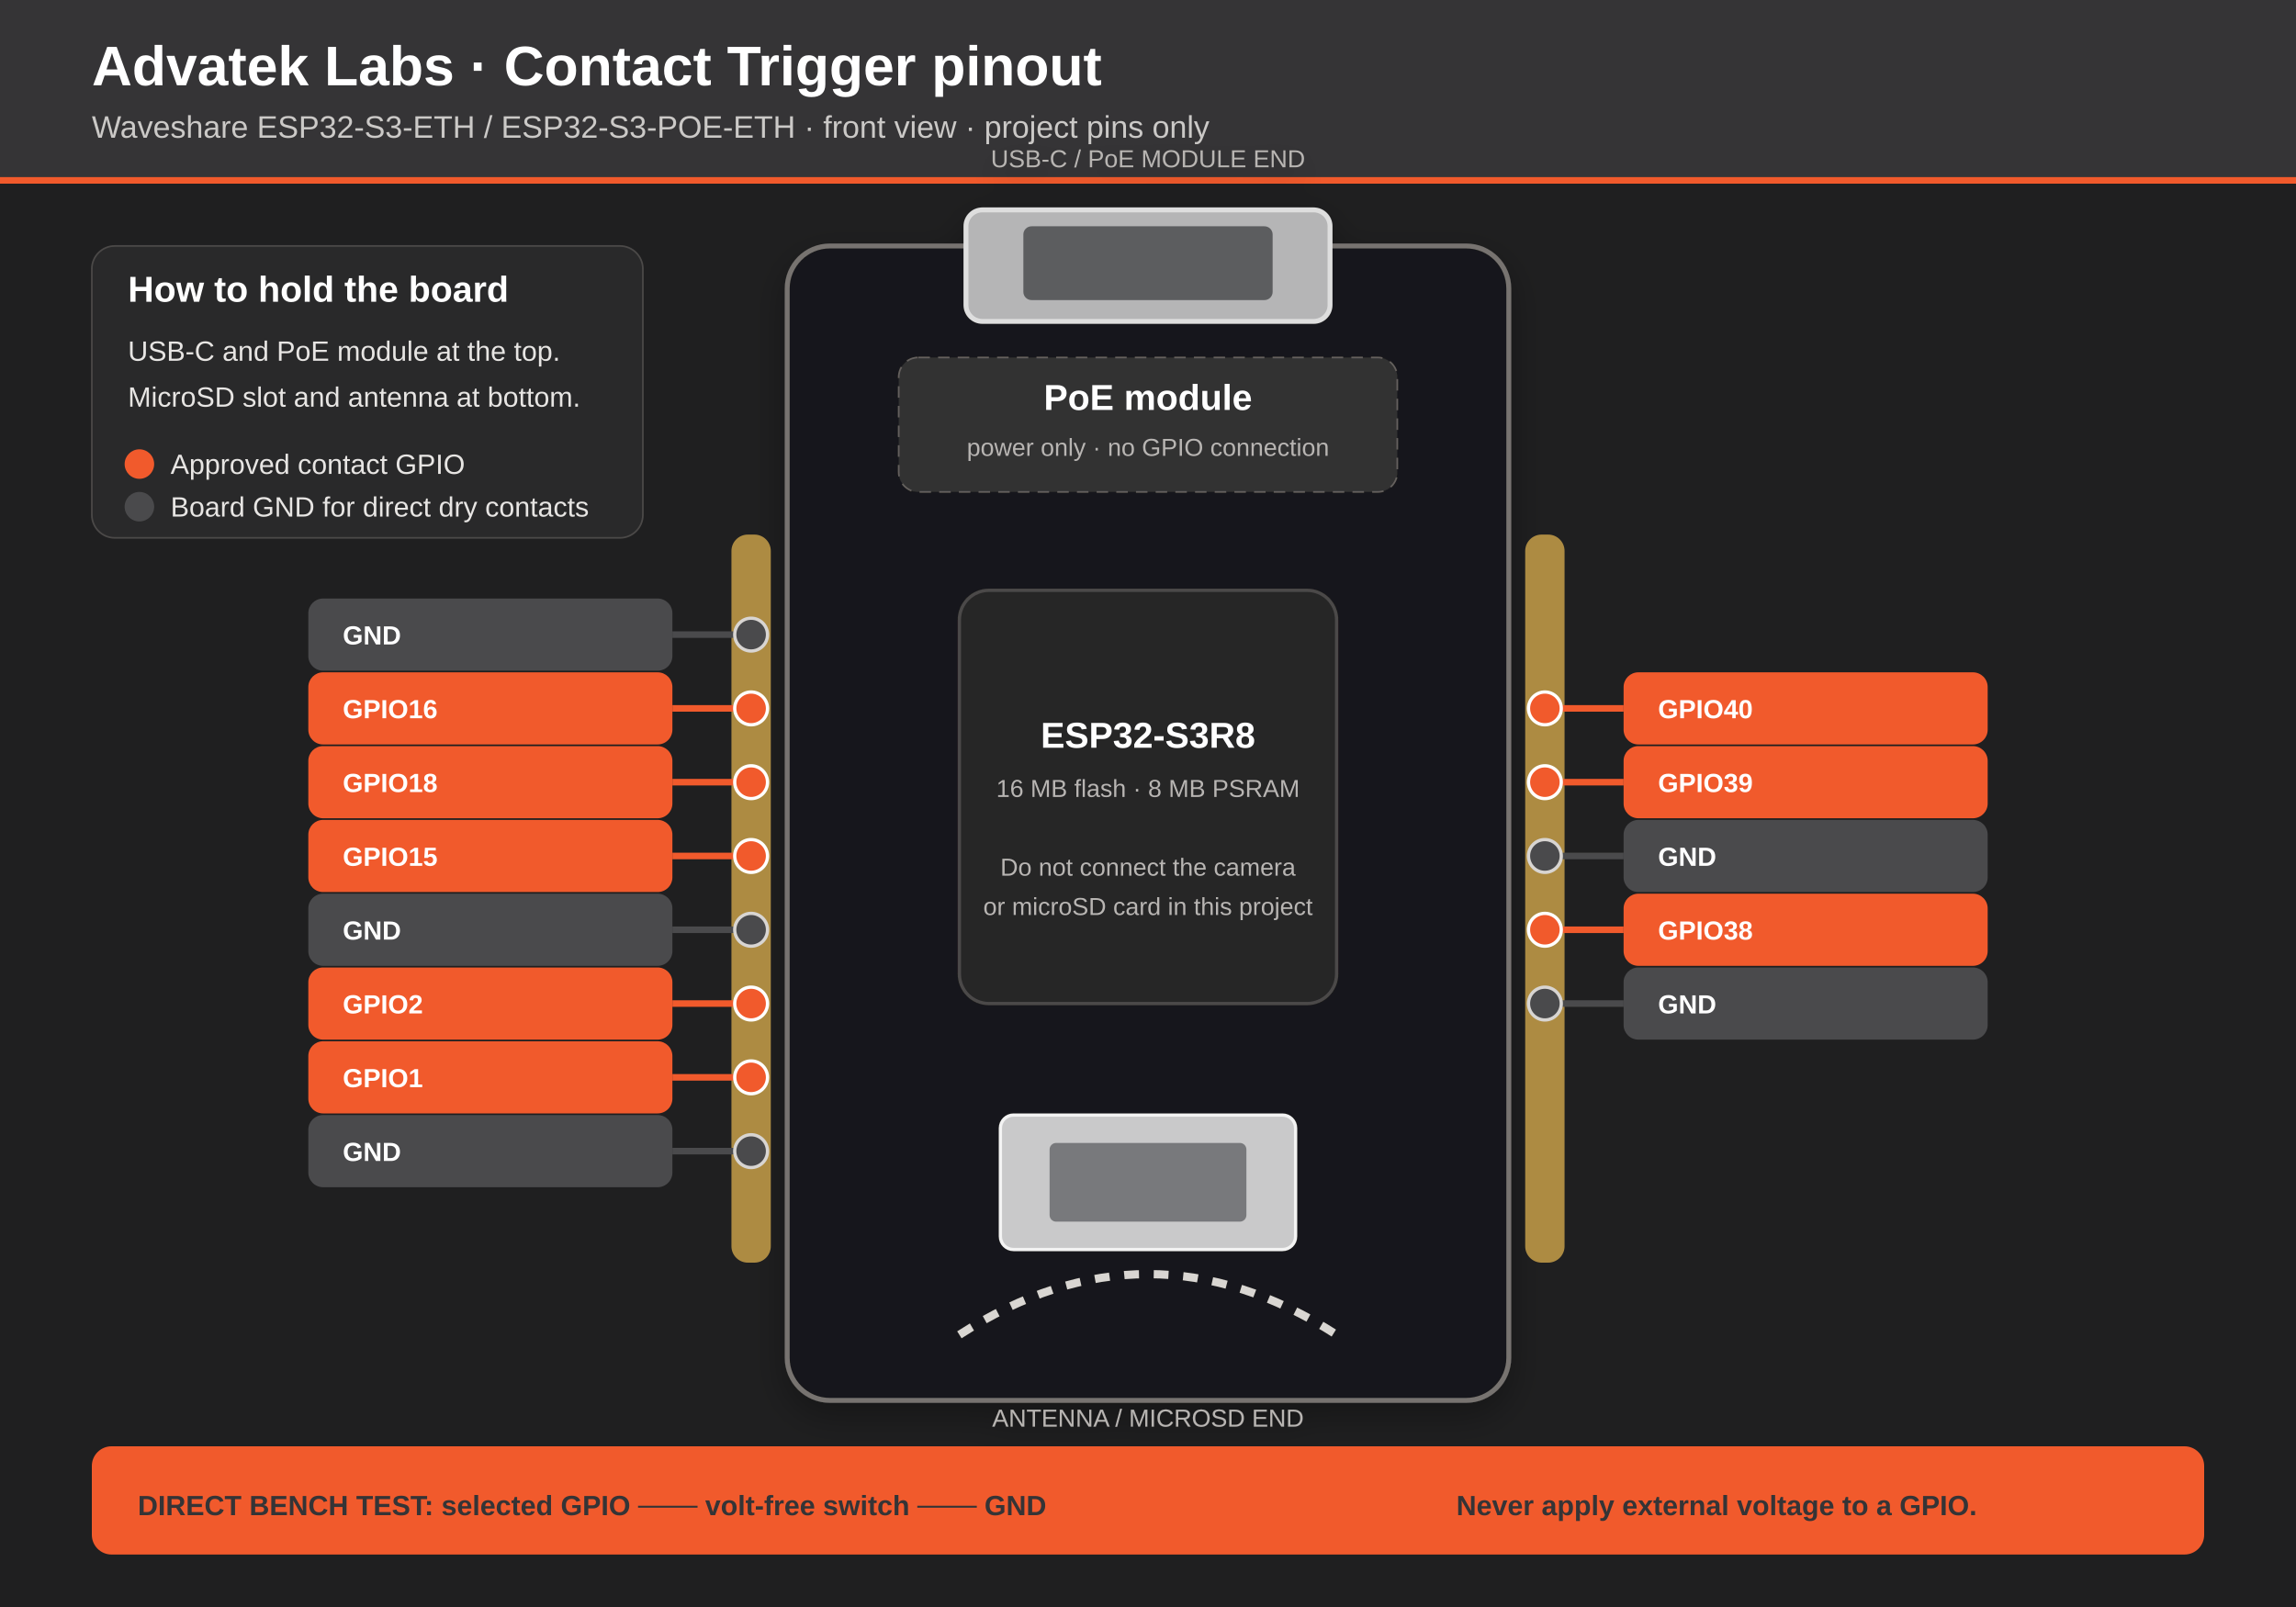
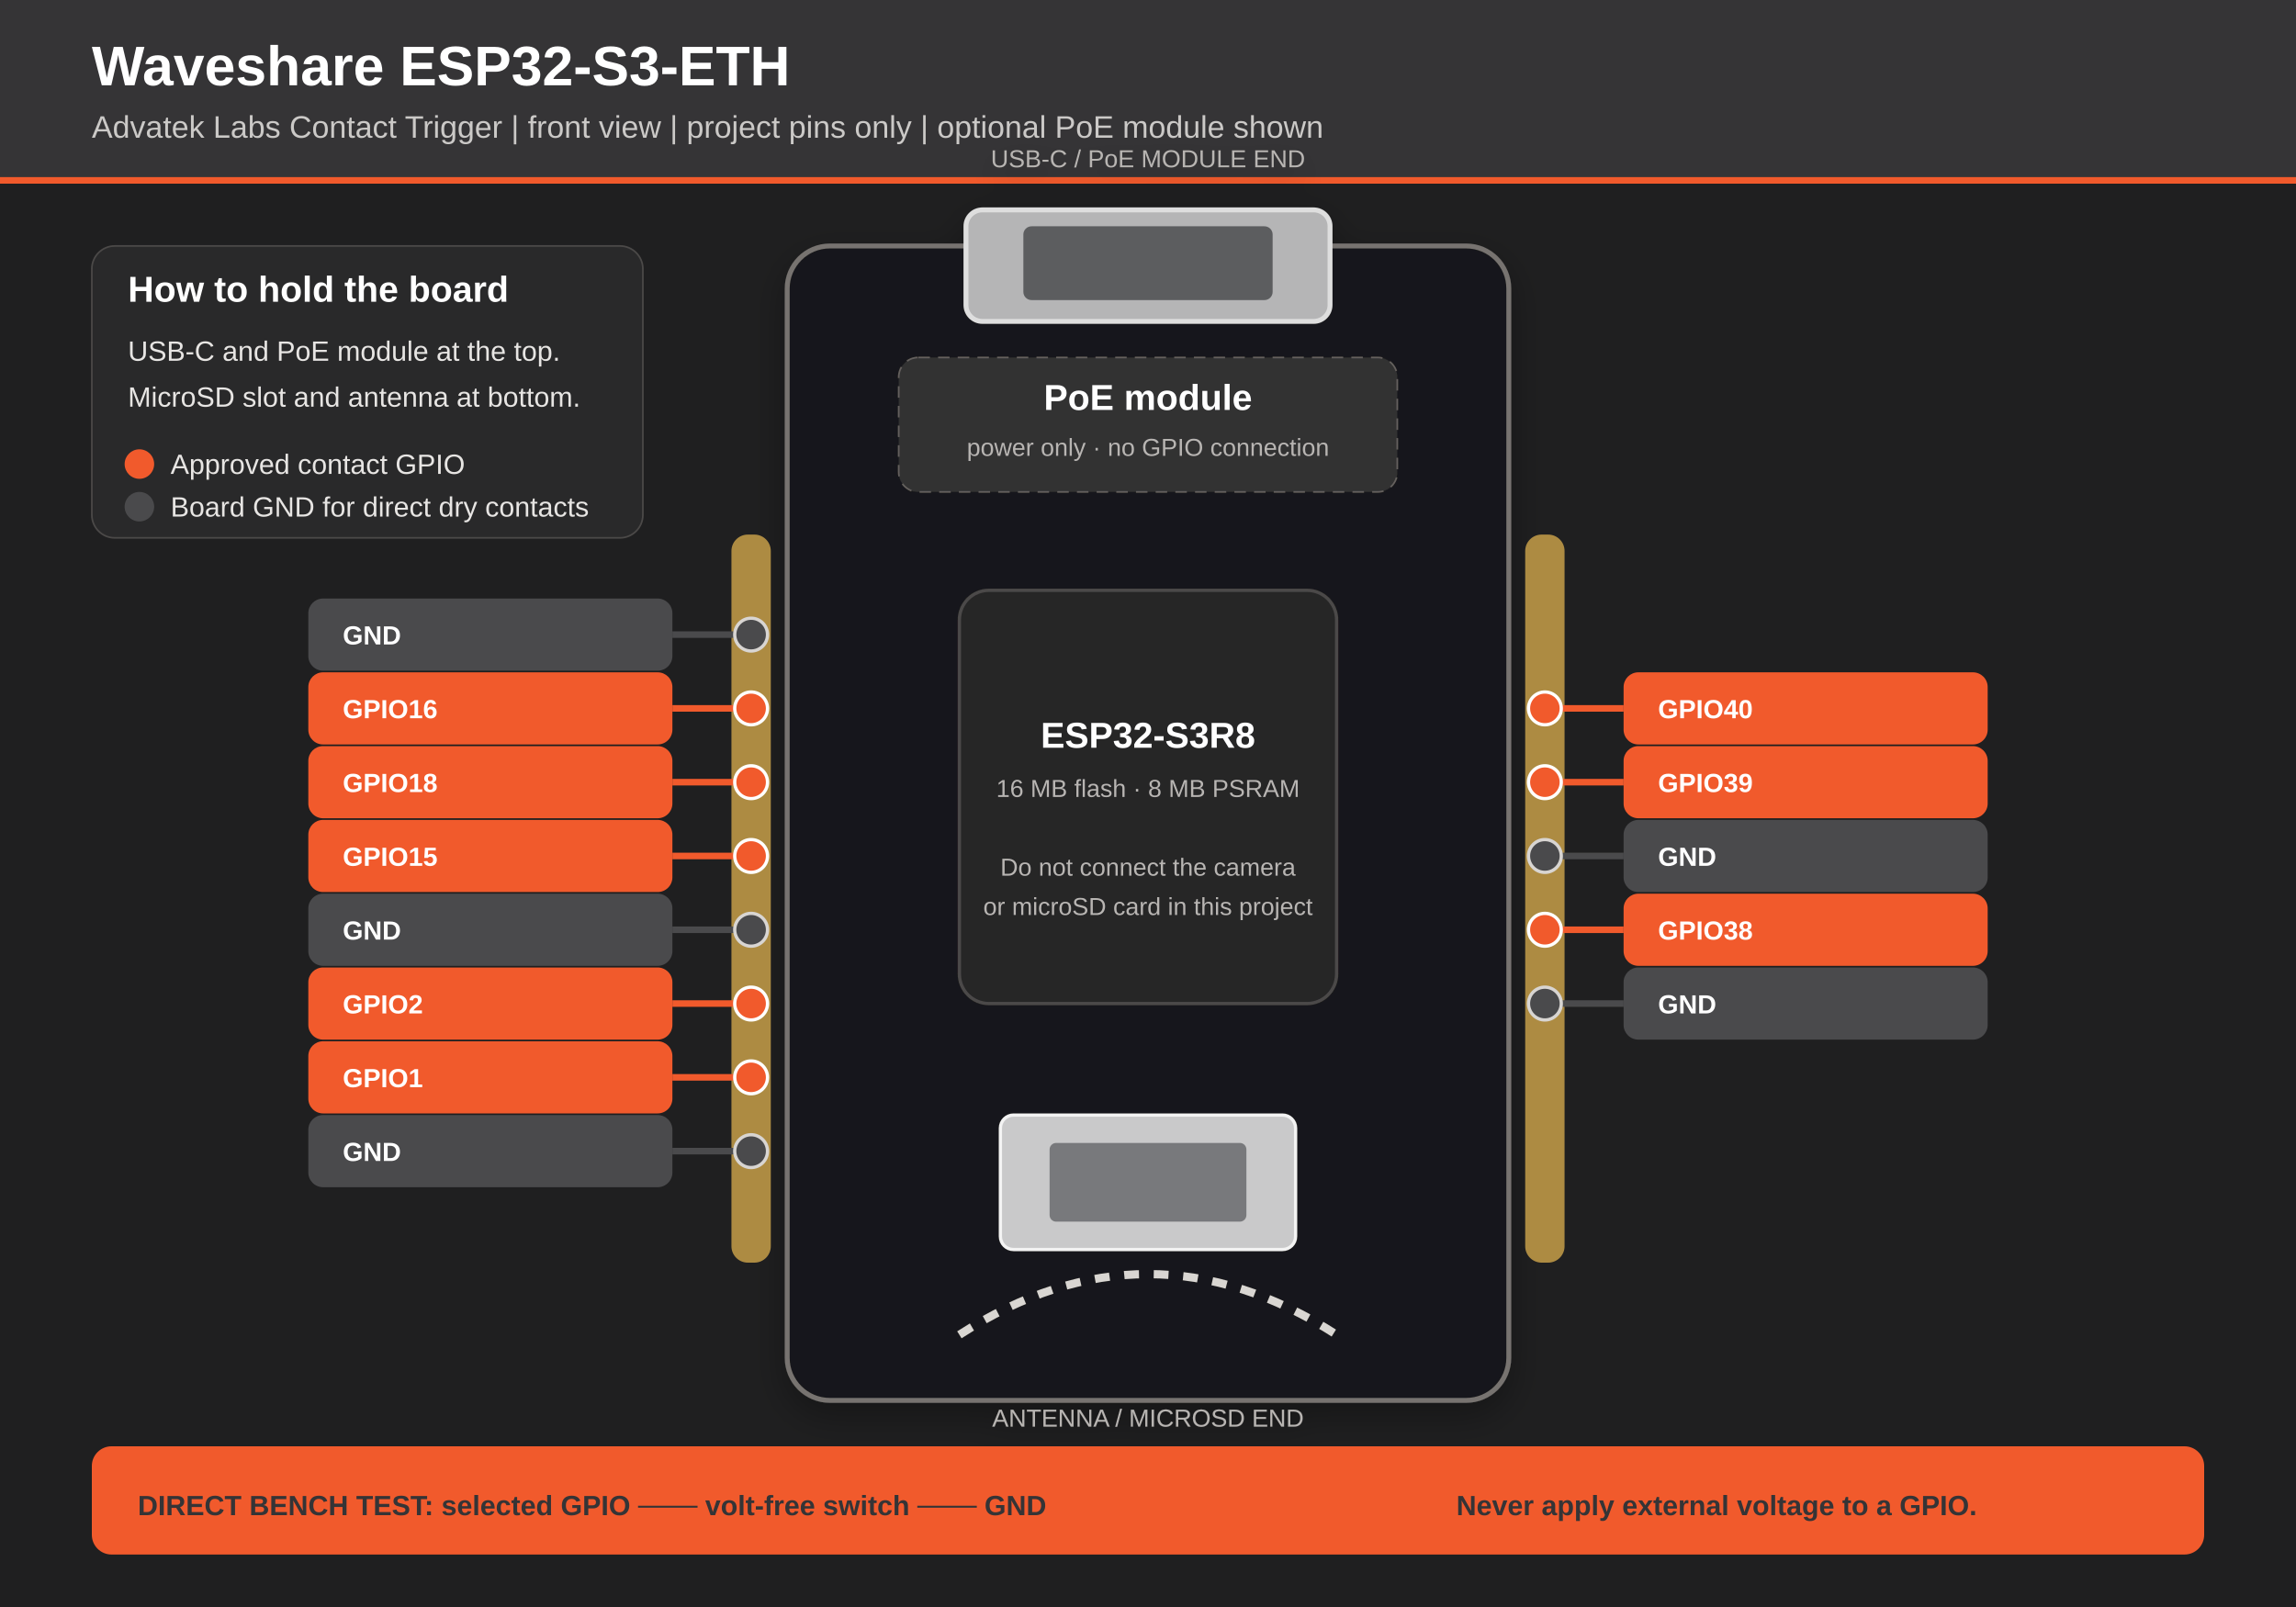
<svg xmlns="http://www.w3.org/2000/svg" width="1400" height="980" viewBox="0 0 1400 980" role="img" aria-labelledby="title desc">
  <defs>
    <style>
      .title { font: 700 34px Arial, Helvetica, sans-serif; fill: #ffffff; }
      .subtitle { font: 400 19px Arial, Helvetica, sans-serif; fill: #cbc9c7; }
      .heading { font: 700 22px Arial, Helvetica, sans-serif; fill: #ffffff; }
      .body { font: 400 17px Arial, Helvetica, sans-serif; fill: #e7e5e3; }
      .small { font: 400 15px Arial, Helvetica, sans-serif; fill: #b8b5b2; }
      .pin { font: 700 16px Arial, Helvetica, sans-serif; fill: #ffffff; }
      .pinNo { font: 700 12px Arial, Helvetica, sans-serif; fill: #d8d5d2; }
      .note { font: 700 17px Arial, Helvetica, sans-serif; fill: #353436; }
    </style>
    <filter id="shadow" x="-20%" y="-20%" width="140%" height="140%">
      <feDropShadow dx="0" dy="8" stdDeviation="10" flood-color="#000000" flood-opacity=".3" />
    </filter>
  </defs>
  <rect width="1400" height="980" fill="#1f1f20" />
  <rect x="0" y="0" width="1400" height="112" fill="#353436" />
  <rect x="0" y="108" width="1400" height="4" fill="#f15a2c" />
-   <text x="56" y="52" class="title">Advatek Labs · Contact Trigger pinout</text>
-   <text x="56" y="84" class="subtitle">Waveshare ESP32-S3-ETH / ESP32-S3-POE-ETH · front view · project pins only</text>
+   <text x="56" y="52" class="title">Waveshare ESP32-S3-ETH</text>
+   <text x="56" y="84" class="subtitle">Advatek Labs Contact Trigger | front view | project pins only | optional PoE module shown</text>
  <g transform="translate(56 150)">
    <rect width="336" height="178" rx="14" fill="#29292a" stroke="#4b4948" />
    <text x="22" y="34" class="heading">How to hold the board</text>
    <text x="22" y="70" class="body">USB-C and PoE module at the top.</text>
    <text x="22" y="98" class="body">MicroSD slot and antenna at bottom.</text>
    <circle cx="29" cy="133" r="9" fill="#f15a2c" />
    <text x="48" y="139" class="body">Approved contact GPIO</text>
    <circle cx="29" cy="159" r="9" fill="#4a4a4c" />
    <text x="48" y="165" class="body">Board GND for direct dry contacts</text>
  </g>
  <g filter="url(#shadow)">
    <rect x="480" y="150" width="440" height="704" rx="26" fill="#19191a" stroke="#777370" stroke-width="3" />
    <rect x="589" y="128" width="222" height="68" rx="10" fill="#b5b5b6" stroke="#dedede" stroke-width="3" />
    <rect x="624" y="138" width="152" height="45" rx="5" fill="#5c5d5f" />
    <text x="700" y="102" text-anchor="middle" class="small">USB-C / PoE MODULE END</text>
    <rect x="548" y="218" width="304" height="82" rx="12" fill="#313133" stroke="#65615e" stroke-dasharray="7 5" />
    <text x="700" y="250" text-anchor="middle" class="heading">PoE module</text>
    <text x="700" y="278" text-anchor="middle" class="small">power only · no GPIO connection</text>
    <rect x="585" y="360" width="230" height="252" rx="18" fill="#252527" stroke="#4b4948" stroke-width="2" />
    <text x="700" y="456" text-anchor="middle" class="heading">ESP32-S3R8</text>
    <text x="700" y="486" text-anchor="middle" class="small">16 MB flash · 8 MB PSRAM</text>
    <text x="700" y="534" text-anchor="middle" class="small">Do not connect the camera</text>
    <text x="700" y="558" text-anchor="middle" class="small">or microSD card in this project</text>
    <rect x="610" y="680" width="180" height="82" rx="8" fill="#c9c9ca" stroke="#f3f3f3" stroke-width="2" />
    <rect x="640" y="697" width="120" height="48" rx="4" fill="#78797b" />
    <path d="M585 814 Q700 740 815 814" fill="none" stroke="#d9d6d2" stroke-width="5" stroke-dasharray="9 9" />
    <text x="700" y="870" text-anchor="middle" class="small">ANTENNA / MICROSD END</text>
  </g>
  <rect x="446" y="326" width="24" height="444" rx="10" fill="#ad8b42" />
  <rect x="930" y="326" width="24" height="444" rx="10" fill="#ad8b42" />
  <g>
    <line x1="458" y1="387" x2="410" y2="387" stroke="#4a4a4c" stroke-width="4" />
    <circle cx="458" cy="387" r="10" fill="#4a4a4c" stroke="#d8d5d2" stroke-width="2" />
    <rect x="188" y="365" width="222" height="44" rx="9" fill="#4a4a4c" />
    <text x="209" y="393" class="pin">GND</text>
    <line x1="458" y1="432" x2="410" y2="432" stroke="#f15a2c" stroke-width="4" />
    <circle cx="458" cy="432" r="10" fill="#f15a2c" stroke="#ffffff" stroke-width="2" />
    <rect x="188" y="410" width="222" height="44" rx="9" fill="#f15a2c" />
    <text x="209" y="438" class="pin">GPIO16</text>
    <line x1="458" y1="477" x2="410" y2="477" stroke="#f15a2c" stroke-width="4" />
    <circle cx="458" cy="477" r="10" fill="#f15a2c" stroke="#ffffff" stroke-width="2" />
    <rect x="188" y="455" width="222" height="44" rx="9" fill="#f15a2c" />
    <text x="209" y="483" class="pin">GPIO18</text>
    <line x1="458" y1="522" x2="410" y2="522" stroke="#f15a2c" stroke-width="4" />
    <circle cx="458" cy="522" r="10" fill="#f15a2c" stroke="#ffffff" stroke-width="2" />
    <rect x="188" y="500" width="222" height="44" rx="9" fill="#f15a2c" />
    <text x="209" y="528" class="pin">GPIO15</text>
    <line x1="458" y1="567" x2="410" y2="567" stroke="#4a4a4c" stroke-width="4" />
    <circle cx="458" cy="567" r="10" fill="#4a4a4c" stroke="#d8d5d2" stroke-width="2" />
    <rect x="188" y="545" width="222" height="44" rx="9" fill="#4a4a4c" />
    <text x="209" y="573" class="pin">GND</text>
    <line x1="458" y1="612" x2="410" y2="612" stroke="#f15a2c" stroke-width="4" />
    <circle cx="458" cy="612" r="10" fill="#f15a2c" stroke="#ffffff" stroke-width="2" />
    <rect x="188" y="590" width="222" height="44" rx="9" fill="#f15a2c" />
    <text x="209" y="618" class="pin">GPIO2</text>
    <line x1="458" y1="657" x2="410" y2="657" stroke="#f15a2c" stroke-width="4" />
    <circle cx="458" cy="657" r="10" fill="#f15a2c" stroke="#ffffff" stroke-width="2" />
    <rect x="188" y="635" width="222" height="44" rx="9" fill="#f15a2c" />
    <text x="209" y="663" class="pin">GPIO1</text>
    <line x1="458" y1="702" x2="410" y2="702" stroke="#4a4a4c" stroke-width="4" />
    <circle cx="458" cy="702" r="10" fill="#4a4a4c" stroke="#d8d5d2" stroke-width="2" />
    <rect x="188" y="680" width="222" height="44" rx="9" fill="#4a4a4c" />
    <text x="209" y="708" class="pin">GND</text>
  </g>
  <g>
    <line x1="942" y1="432" x2="990" y2="432" stroke="#f15a2c" stroke-width="4" />
    <circle cx="942" cy="432" r="10" fill="#f15a2c" stroke="#ffffff" stroke-width="2" />
    <rect x="990" y="410" width="222" height="44" rx="9" fill="#f15a2c" />
    <text x="1011" y="438" class="pin">GPIO40</text>
    <line x1="942" y1="477" x2="990" y2="477" stroke="#f15a2c" stroke-width="4" />
    <circle cx="942" cy="477" r="10" fill="#f15a2c" stroke="#ffffff" stroke-width="2" />
    <rect x="990" y="455" width="222" height="44" rx="9" fill="#f15a2c" />
    <text x="1011" y="483" class="pin">GPIO39</text>
    <line x1="942" y1="522" x2="990" y2="522" stroke="#4a4a4c" stroke-width="4" />
    <circle cx="942" cy="522" r="10" fill="#4a4a4c" stroke="#d8d5d2" stroke-width="2" />
    <rect x="990" y="500" width="222" height="44" rx="9" fill="#4a4a4c" />
    <text x="1011" y="528" class="pin">GND</text>
    <line x1="942" y1="567" x2="990" y2="567" stroke="#f15a2c" stroke-width="4" />
    <circle cx="942" cy="567" r="10" fill="#f15a2c" stroke="#ffffff" stroke-width="2" />
    <rect x="990" y="545" width="222" height="44" rx="9" fill="#f15a2c" />
    <text x="1011" y="573" class="pin">GPIO38</text>
    <line x1="942" y1="612" x2="990" y2="612" stroke="#4a4a4c" stroke-width="4" />
    <circle cx="942" cy="612" r="10" fill="#4a4a4c" stroke="#d8d5d2" stroke-width="2" />
    <rect x="990" y="590" width="222" height="44" rx="9" fill="#4a4a4c" />
    <text x="1011" y="618" class="pin">GND</text>
  </g>
  <g transform="translate(56 882)">
    <rect width="1288" height="66" rx="12" fill="#f15a2c" />
    <text x="28" y="42" class="note">DIRECT BENCH TEST: selected GPIO ─── volt-free switch ─── GND</text>
    <text x="832" y="42" class="note">Never apply external voltage to a GPIO.</text>
  </g>
</svg>
